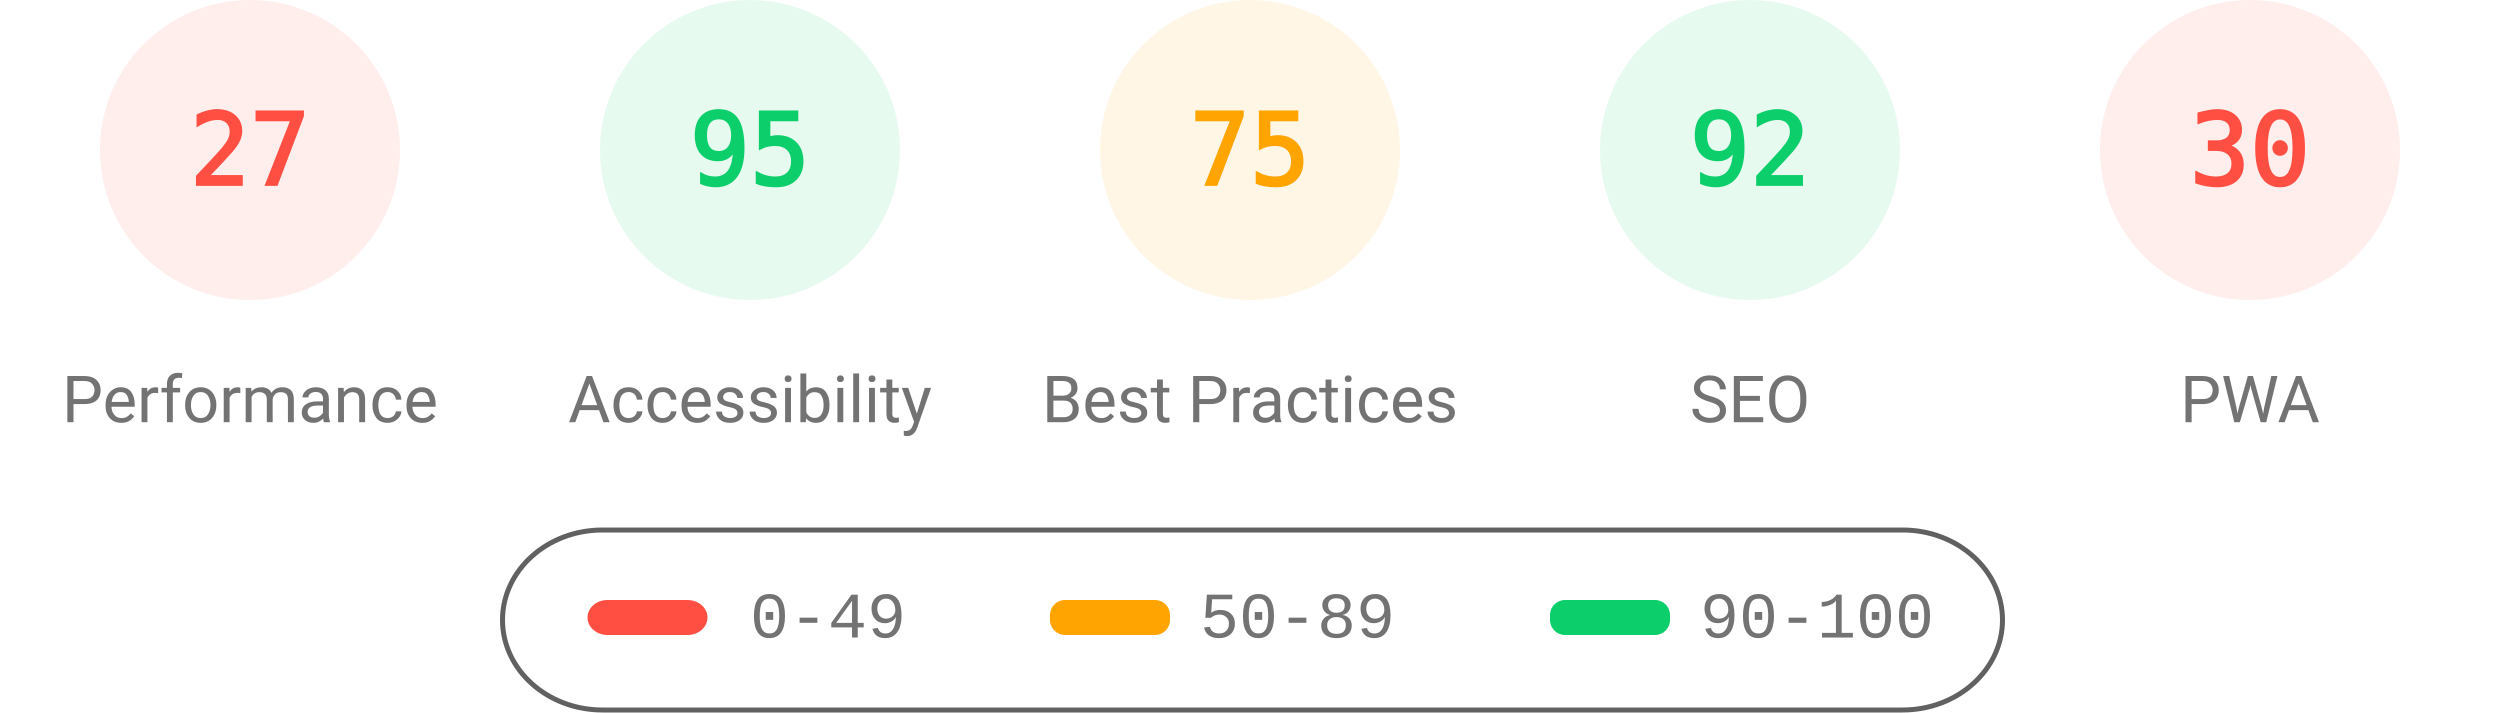
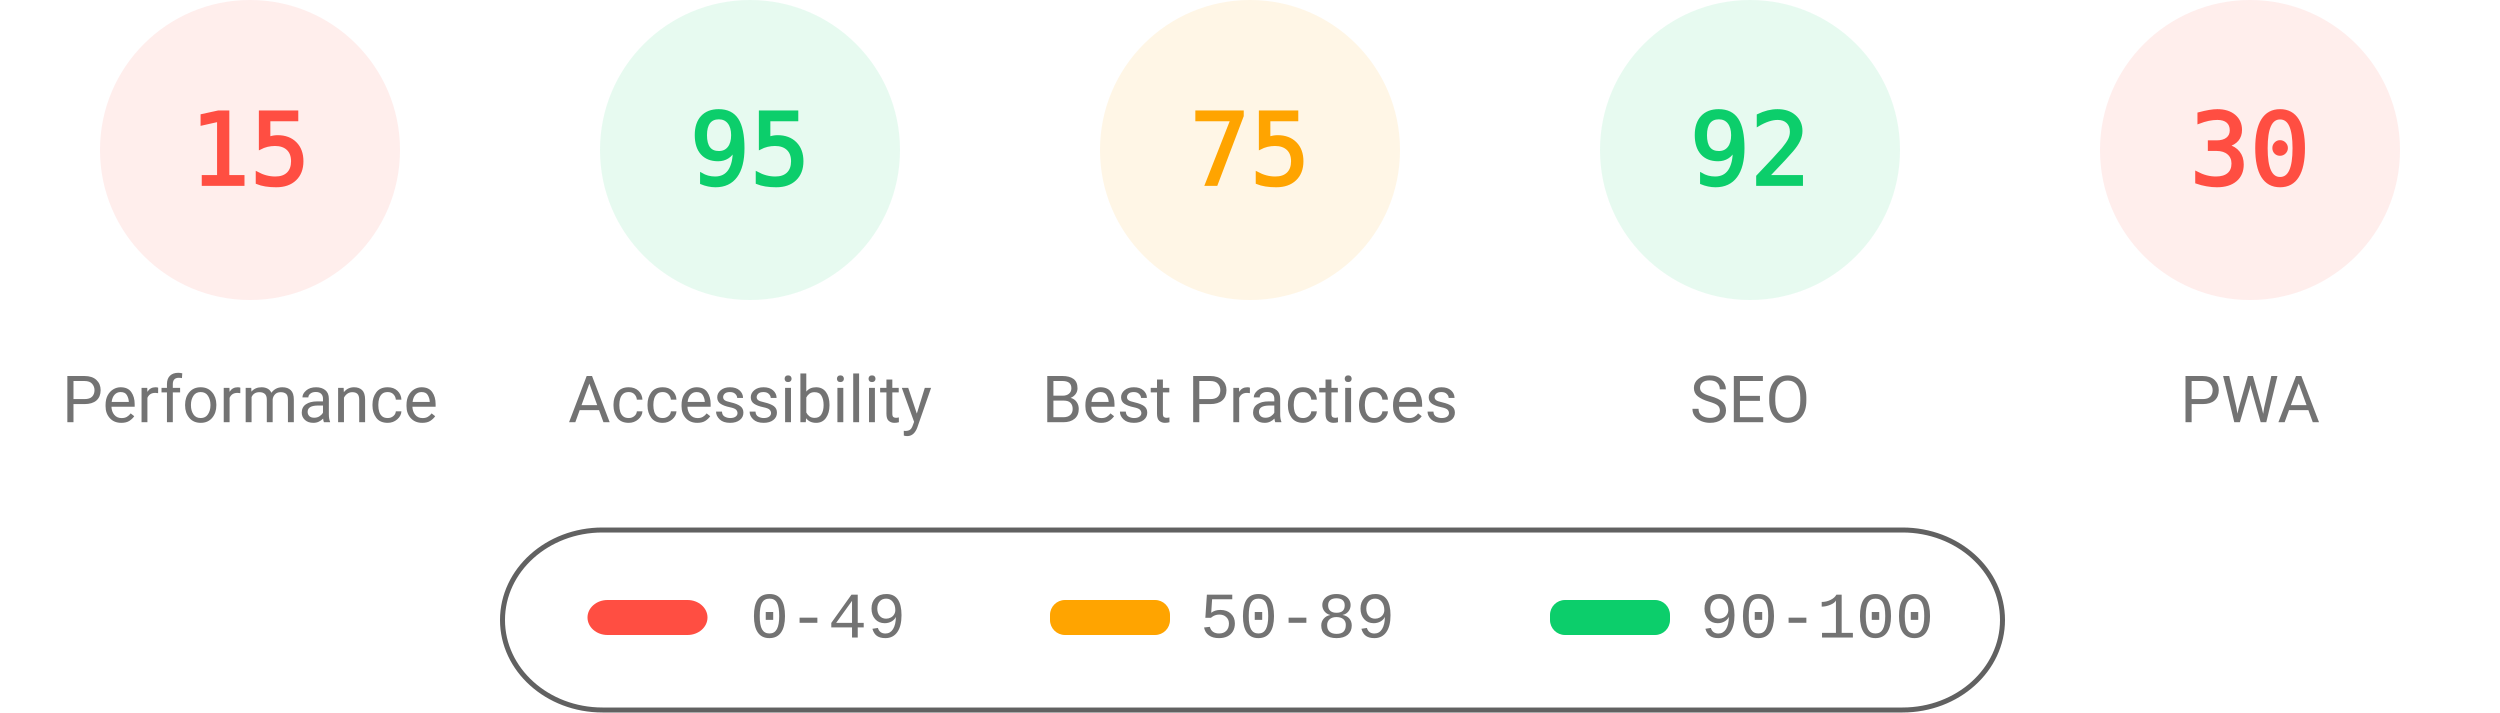
<svg xmlns="http://www.w3.org/2000/svg" fill="none" width="1000" height="285">
  <style>.gauge-base{opacity:.1}.gauge-arc{fill:none;animation-delay:250ms;stroke-linecap:round;transform:rotate(-90deg);transform-origin:100px 60px;animation:load-gauge 1s ease forwards}.guage-text{font-size:40px;font-family:monospace;text-align:center}.guage-red{color:#ff4e42;fill:#ff4e42;stroke:#ff4e42}.guage-orange{color:#ffa400;fill:#ffa400;stroke:#ffa400}.guage-green{color:#0cce6b;fill:#0cce6b;stroke:#0cce6b}.guage-undefined{color:#5c5c5c;fill:#5c5c5c;stroke:#5c5c5c}.guage-title{color:#737373;fill:#737373;stroke:none;font-size:26px;line-height:26px;font-family:Roboto,Halvetica,Arial,sans-serif}@keyframes load-gauge{from{stroke-dasharray:0 352.858}}</style>
  <svg class="guage-div guage-perf guage-red" viewBox="0 0 200 200" width="200" height="200">
    <circle class="gauge-base" r="56" cx="100" cy="60" stroke-width="8" />
-     <circle class="gauge-arc guage-arc-1" r="56" cx="100" cy="60" stroke-width="8" style="stroke-dasharray:95.002,351.858" />
-     <text class="guage-text" x="100" y="60" alignment-baseline="central" dominant-baseline="central" text-anchor="middle">27</text>
+     <circle class="gauge-arc guage-arc-1" r="56" cx="100" cy="60" stroke-width="8" style="stroke-dasharray:52.779,351.858" />
+     <text class="guage-text" x="100" y="60" alignment-baseline="central" dominant-baseline="central" text-anchor="middle">15</text>
    <text class="guage-title" x="100" y="160" alignment-baseline="central" dominant-baseline="central" text-anchor="middle">Performance</text>
  </svg>
  <svg class="guage-div guage-acc guage-green" viewBox="0 0 200 200" width="200" height="200" x="200">
    <circle class="gauge-base" r="56" cx="100" cy="60" stroke-width="8" />
    <circle class="gauge-arc guage-arc-2" r="56" cx="100" cy="60" stroke-width="8" style="stroke-dasharray:334.265,351.858" />
    <text class="guage-text" x="100" y="60" alignment-baseline="central" dominant-baseline="central" text-anchor="middle">95</text>
    <text class="guage-title" x="100" y="160" alignment-baseline="central" dominant-baseline="central" text-anchor="middle">Accessibility</text>
  </svg>
  <svg class="guage-div guage-best guage-orange" viewBox="0 0 200 200" width="200" height="200" x="400">
    <circle class="gauge-base" r="56" cx="100" cy="60" stroke-width="8" />
    <circle class="gauge-arc guage-arc-3" r="56" cx="100" cy="60" stroke-width="8" style="stroke-dasharray:263.893,351.858" />
    <text class="guage-text" x="100" y="60" alignment-baseline="central" dominant-baseline="central" text-anchor="middle">75</text>
    <text class="guage-title" x="100" y="160" alignment-baseline="central" dominant-baseline="central" text-anchor="middle">Best Practices</text>
  </svg>
  <svg class="guage-div guage-seo guage-green" viewBox="0 0 200 200" width="200" height="200" x="600">
    <circle class="gauge-base" r="56" cx="100" cy="60" stroke-width="8" />
    <circle class="gauge-arc guage-arc-4" r="56" cx="100" cy="60" stroke-width="8" style="stroke-dasharray:323.709,351.858" />
    <text class="guage-text" x="100" y="60" alignment-baseline="central" dominant-baseline="central" text-anchor="middle">92</text>
    <text class="guage-title" x="100" y="160" alignment-baseline="central" dominant-baseline="central" text-anchor="middle">SEO</text>
  </svg>
  <svg class="guage-div guage-pwa guage-red" viewBox="0 0 200 200" width="200" height="200" x="800">
    <circle class="gauge-base" r="56" cx="100" cy="60" stroke-width="8" />
    <circle class="gauge-arc guage-arc-4" r="56" cx="100" cy="60" stroke-width="8" style="stroke-dasharray:105.557,351.858" />
    <text class="guage-text" x="100" y="60" alignment-baseline="central" dominant-baseline="central" text-anchor="middle">30</text>
    <text class="guage-title" x="100" y="160" alignment-baseline="central" dominant-baseline="central" text-anchor="middle">PWA</text>
  </svg>
  <svg width="604" height="76" x="200" y="210">
    <path fill="none" id="canvas_background" d="M-1-1h604v80H-1z" />
    <rect fill-opacity="0" stroke="#616161" stroke-width="2" rx="40" id="svg_2" height="72" width="600" y="2" x="1" fill="#000" />
    <rect stroke="#000" rx="8" id="svg_3" height="14" width="48" y="30" x="35" stroke-opacity="null" stroke-width="0" fill="#ff4e42" />
    <rect stroke="#000" rx="6" id="svg_4" height="14" width="48" y="30" x="220" stroke-opacity="null" stroke-width="0" fill="#ffa400" />
    <rect stroke="#000" rx="6" id="svg_5" height="14" width="48" y="30" x="420" stroke-opacity="null" stroke-width="0" fill="#0cce6b" />
    <text xml:space="preserve" text-anchor="start" font-family="'Courier New', Courier, monospace" font-size="26" id="svg_6" y="45" x="100" stroke-opacity="null" stroke-width="0" stroke="#000" fill="#737373">0-49</text>
    <text xml:space="preserve" text-anchor="start" font-family="'Courier New', Courier, monospace" font-size="26" id="svg_7" y="45" x="280" stroke-opacity="null" stroke-width="0" stroke="#000" fill="#737373">50-89</text>
    <text xml:space="preserve" text-anchor="start" font-family="'Courier New', Courier, monospace" font-size="26" id="svg_8" y="45" x="480" stroke-opacity="null" stroke-width="0" stroke="#000" fill="#737373">90-100</text>
  </svg>
</svg>
